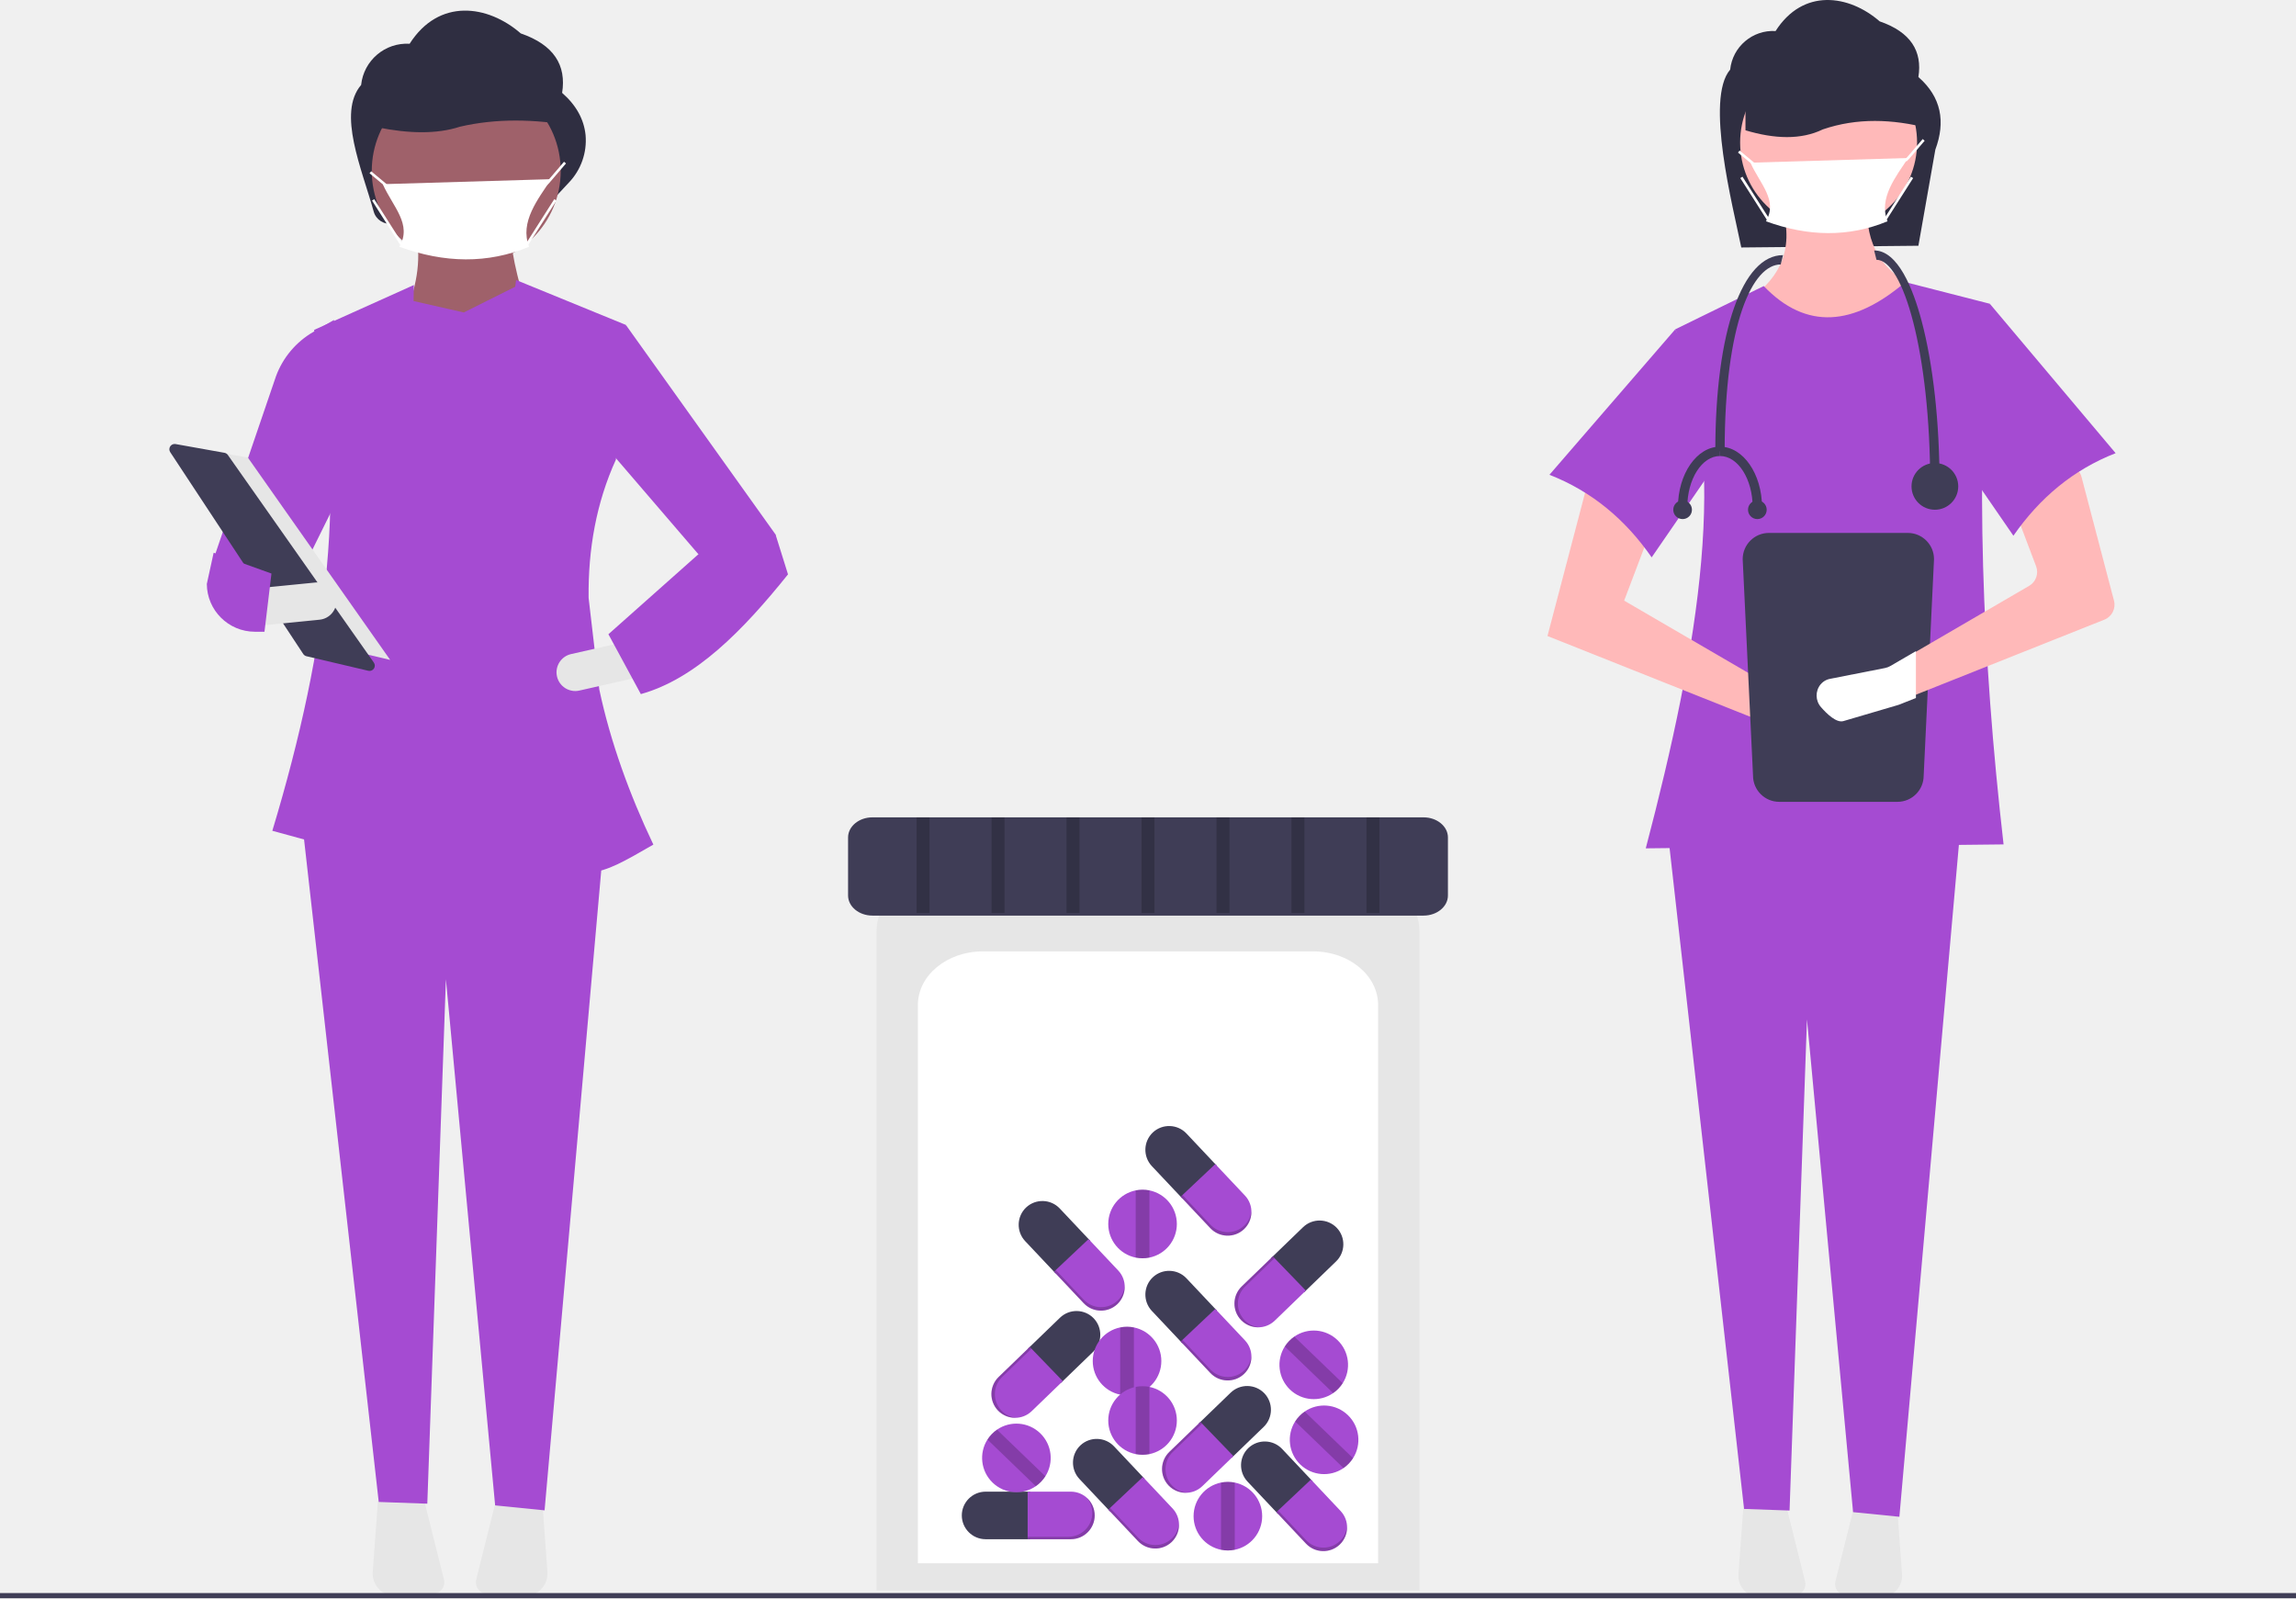
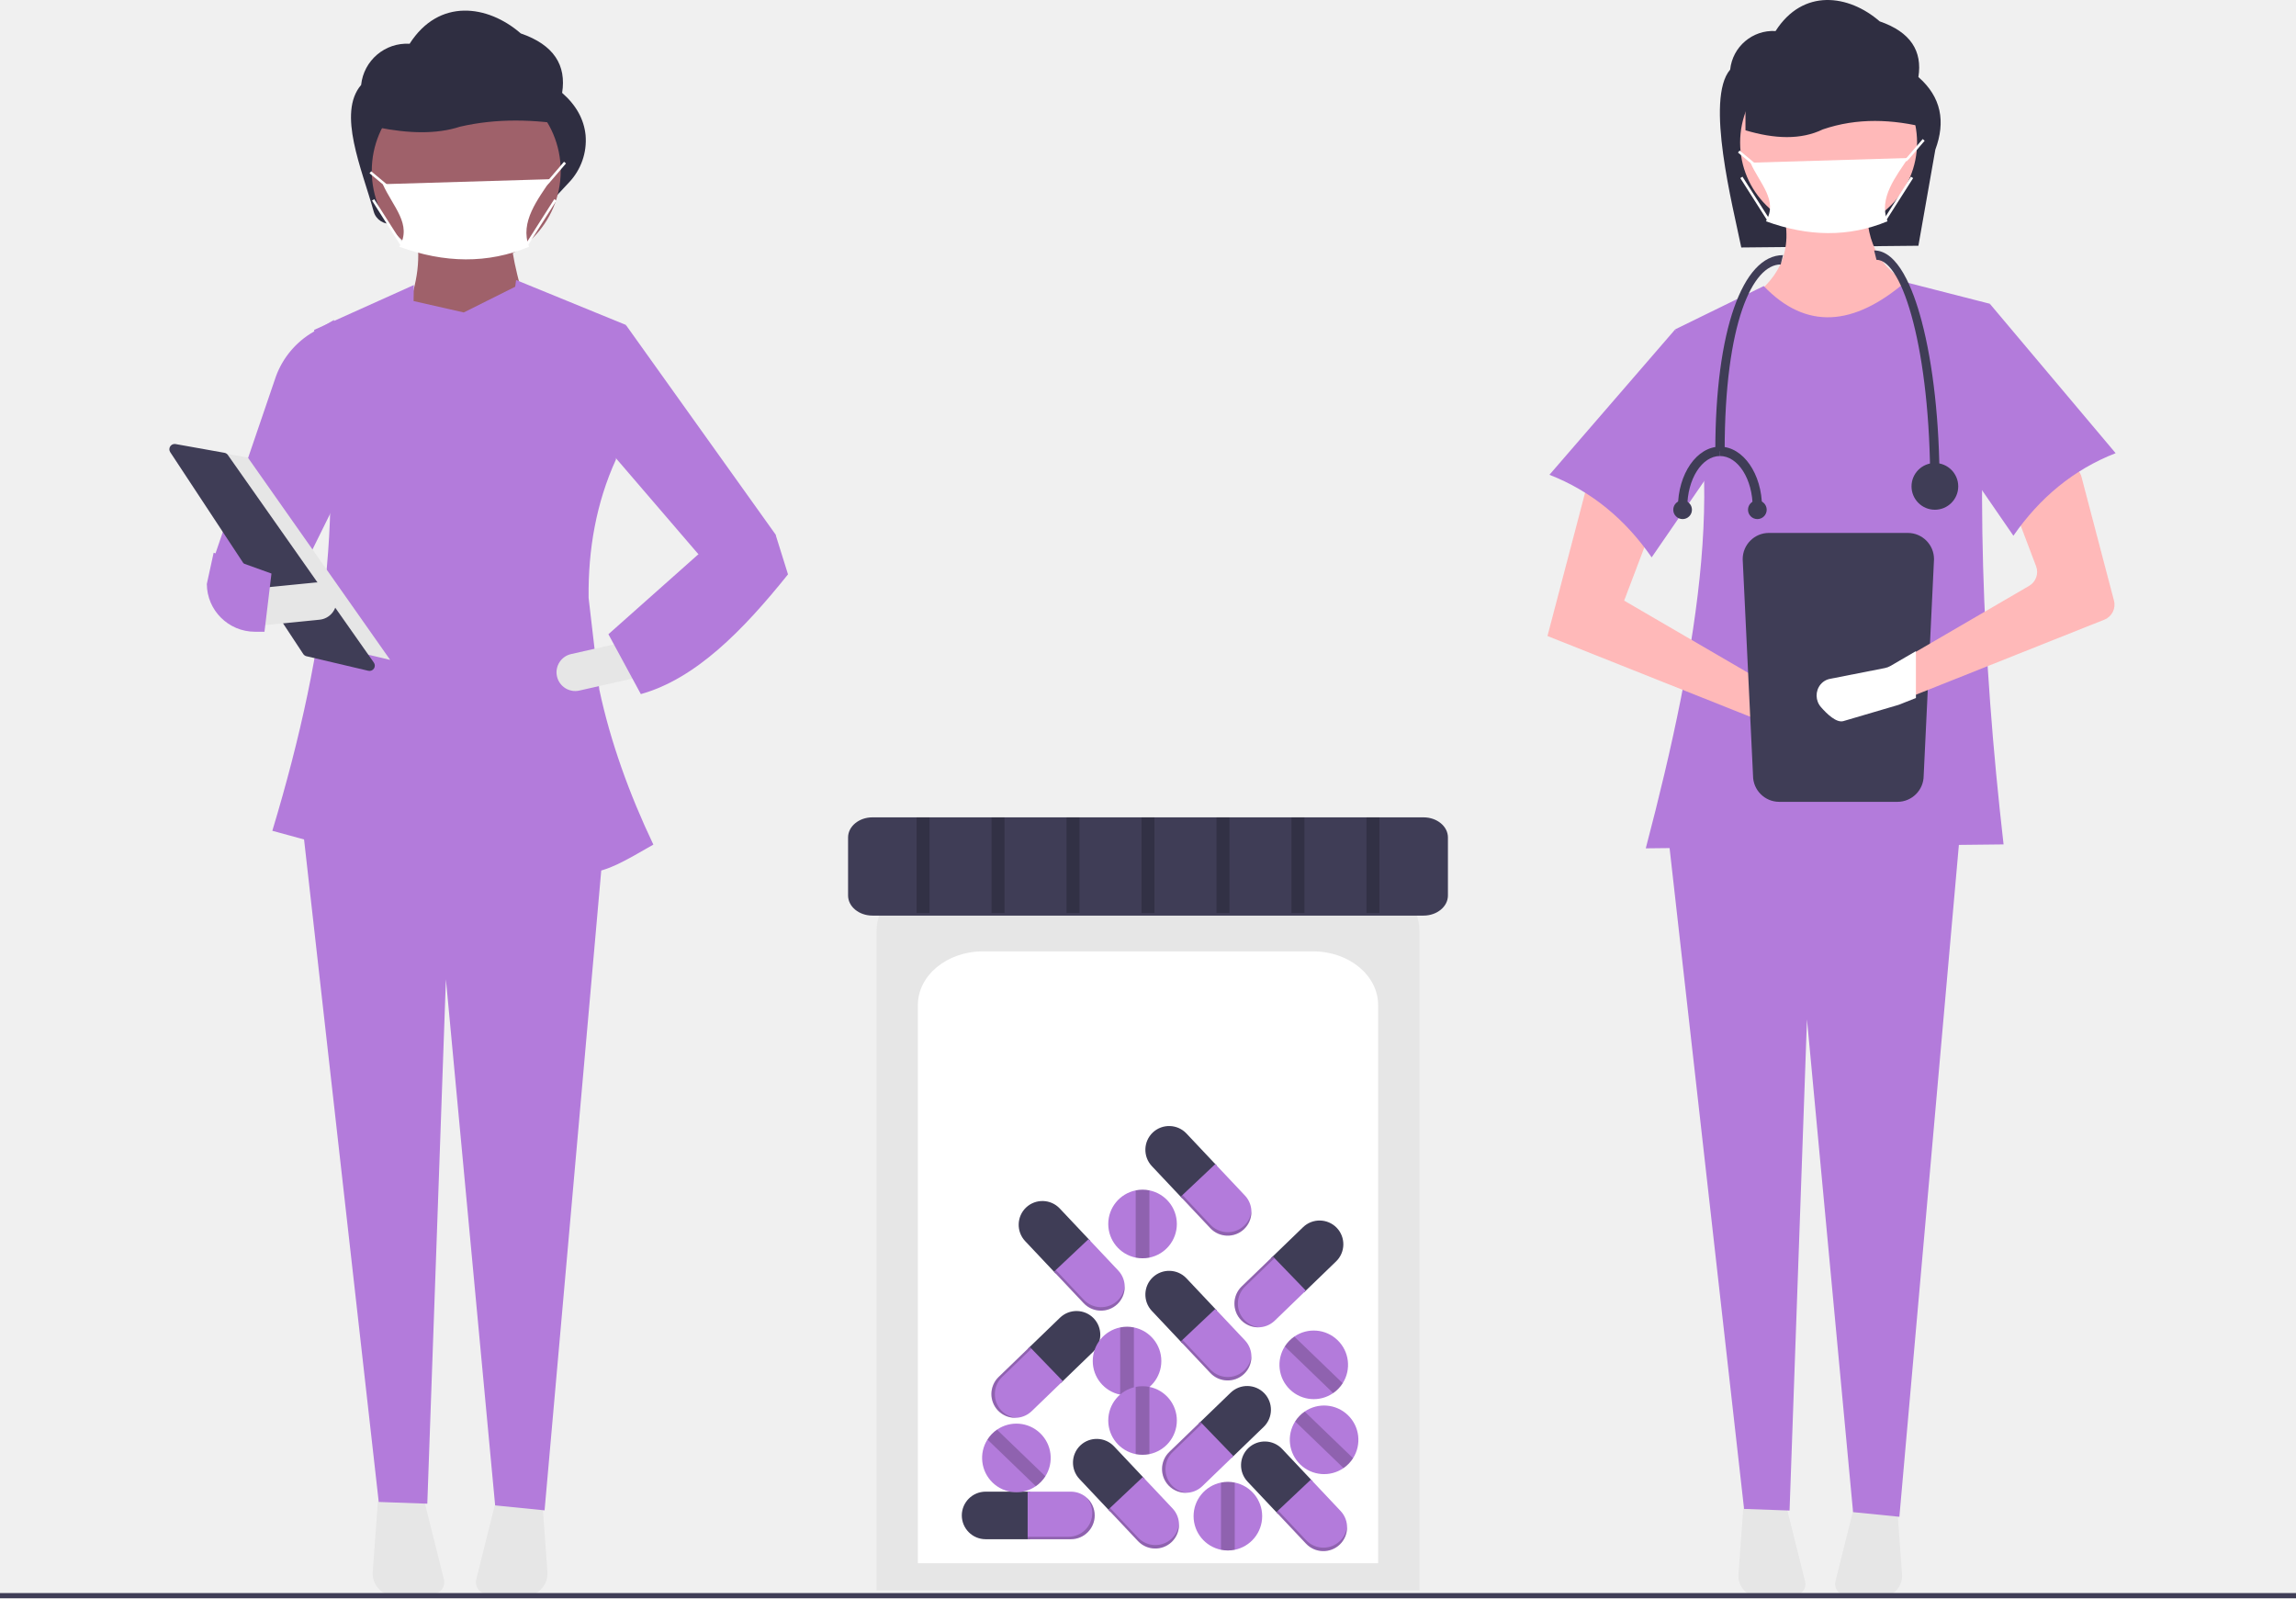
<svg xmlns="http://www.w3.org/2000/svg" id="ba65d029-7b6e-4d16-9739-50ea7099b679" data-name="Layer 1" width="888" height="618.106" viewBox="0 0 888 618.106">
  <path d="M897.957,235.99l-68.502.667c-3.22-15.851-14.038-57.443-4.295-68.787A16.674,16.674,0,0,1,842.723,152.95h0c10.617-16.62,28.302-14.124,40.255-3.745,12.029,4.151,16.565,11.525,14.979,21.532,8.909,7.798,10.552,17.285,6.553,28.085Z" transform="translate(-156 -140.947)" fill="#2f2e41" />
  <path d="M891.362,278.189l-49.422-6.843-9.884-14.447c13.616-9.032,18.434-21.647,12.166-38.778l34.216-.76c-1.603,15.255,3.442,27.067,17.488,34.216Z" transform="translate(-156 -140.947)" fill="#ffb9b9" />
  <path d="M830.255,723.967l-1.89,25.835a8.224,8.224,0,0,0,8.7,8.809L850.335,757.807a4.195,4.195,0,0,0,3.815-5.204l-7.366-29.463Z" transform="translate(-156 -140.947)" fill="#e6e6e6" />
  <path d="M873.216,723.14l-7.366,29.463a4.195,4.195,0,0,0,3.815,5.204l13.27.804a8.224,8.224,0,0,0,8.7-8.809l-1.89-25.835Z" transform="translate(-156 -140.947)" fill="#e6e6e6" />
-   <polygon points="734.602 586.606 716.694 584.809 698.866 394.239 692.128 584.195 674.534 583.565 644.881 320.485 758.172 320.485 734.602 586.606" fill="#a54bd2" />
+   <polygon points="734.602 586.606 716.694 584.809 698.866 394.239 692.128 584.195 674.534 583.565 644.881 320.485 758.172 320.485 734.602 586.606" fill="#b37bdb" />
  <circle cx="707.229" cy="55.125" r="34.216" fill="#ffb9b9" />
-   <path d="M930.9,467.515l-138.383,1.521c20.537-78.181,32.821-150.804,11.405-200.731l34.216-16.728c16.498,17.208,34.871,15.434,54.745-1.521l32.695,8.364C919.978,323.891,922.488,394.011,930.9,467.515Z" transform="translate(-156 -140.947)" fill="#a54bd2" />
+   <path d="M930.9,467.515l-138.383,1.521c20.537-78.181,32.821-150.804,11.405-200.731l34.216-16.728c16.498,17.208,34.871,15.434,54.745-1.521l32.695,8.364C919.978,323.891,922.488,394.011,930.9,467.515Z" transform="translate(-156 -140.947)" fill="#b37bdb" />
  <path d="M754.5,386.919l85.919,34.216,19.209,5.65a6.645,6.645,0,0,0,8.322-4.763h0a6.645,6.645,0,0,0-3.783-7.7l-19.946-6.113-60.067-34.976,12.546-33.075L770.467,326.091Z" transform="translate(-156 -140.947)" fill="#ffb9b9" />
-   <path d="M755.26,324.57c16.347,6.377,29.349,17.261,39.538,31.934l31.934-46.381-22.81-41.819Z" transform="translate(-156 -140.947)" fill="#a54bd2" />
+   <path d="M755.26,324.57c16.347,6.377,29.349,17.261,39.538,31.934l31.934-46.381-22.81-41.819Z" transform="translate(-156 -140.947)" fill="#b37bdb" />
  <path d="M901.792,190.527c-13.887-3.578-27.54-4.069-40.813.469-8.455,4.095-18.608,3.717-29.899.344V157.203l60.959,1.626Z" transform="translate(-156 -140.947)" fill="#2f2e41" />
  <path d="M840.134,347.053A10.145,10.145,0,0,0,830,357.187l4,83.732A10.145,10.145,0,0,0,844.134,451.053h45.732A10.145,10.145,0,0,0,900,440.919l4-83.732A10.145,10.145,0,0,0,893.866,347.053Z" transform="translate(-156 -140.947)" fill="#3f3d56" />
  <path d="M969.89,380.593,895,410.413l-5.65,2.25c-.18.07-.36.13-.55.19l-18.93,5.57c-2.42.71-5.77-2.55-7.73-4.8a6.085,6.085,0,0,1-.16-7.93,6.746,6.746,0,0,1,.86-.83,5.589,5.589,0,0,1,2.5-1.1l18.91-3.72a6.336,6.336,0,0,0,1.93-.72l8.82-5.14,45.79-26.66a6.218,6.218,0,0,0,2.69-7.58l-8.74-23.05a6.211,6.211,0,0,1,2.87-7.68l14.48-7.76a6.206,6.206,0,0,1,8.94,3.9L973.6,373.233A6.219,6.219,0,0,1,969.89,380.593Z" transform="translate(-156 -140.947)" fill="#ffb9b9" />
-   <path d="M974.24,316.206c-16.347,6.377-29.349,17.261-39.538,31.934l-31.934-46.381,22.81-43.34Z" transform="translate(-156 -140.947)" fill="#a54bd2" />
+   <path d="M974.24,316.206c-16.347,6.377-29.349,17.261-39.538,31.934l-31.934-46.381,22.81-43.34Z" transform="translate(-156 -140.947)" fill="#b37bdb" />
  <path d="M886,226.526c-14.968,6.226-30.663,5.973-47,0,4.754-8.114-2.352-14.469-6-22.66l61-1.813C889.335,209.169,882.452,217.576,886,226.526Z" transform="translate(-156 -140.947)" fill="#fff" />
  <polygon points="737.354 62.46 736.646 61.753 737.646 60.753 743.62 53.781 744.38 54.431 738.38 61.431 737.354 62.46" fill="#fff" />
  <rect x="831" y="198.148" width="1.001" height="7.81" transform="translate(-12.03491 570.5309) rotate(-50.19443)" fill="#fff" />
  <rect x="880.471" y="217.303" width="19.558" height="1" transform="matrix(0.537, -0.84358, 0.84358, 0.537, 72.44944, 710.8936)" fill="#fff" />
  <rect x="834.25" y="208.024" width="1" height="19.558" transform="translate(-142.4296 341.2609) rotate(-32.47119)" fill="#fff" />
  <path d="M897,392.768V410.885l-6.307,2.512c-.201.078-.402.145-.614.212L868.949,419.826c-2.701.792-6.441-2.846-8.628-5.358a6.792,6.792,0,0,1-.179-8.852,7.53,7.53,0,0,1,.96-.926,6.238,6.238,0,0,1,2.791-1.228l21.108-4.152a7.072,7.072,0,0,0,2.154-.804Z" transform="translate(-156 -140.947)" fill="#fff" />
  <path d="M906.14,328.149h-3.614c0-51.111-10.523-86.729-20.779-86.729l-.903-3.614c9.197,0,15.06,14.824,18.36,27.26C903.677,281.926,906.14,304.329,906.14,328.149Z" transform="translate(-156 -140.947)" fill="#3f3d56" />
  <path d="M823.025,315.501H819.411c0-46.809,10.596-75.888,26.199-75.888l-.903,3.614C833.914,243.227,823.025,265.575,823.025,315.501Z" transform="translate(-156 -140.947)" fill="#3f3d56" />
  <circle cx="748.333" cy="188.105" r="9.034" fill="#3f3d56" />
  <path d="M808.57,337.183h-3.614c0-12.952,7.295-23.489,16.262-23.489v3.614C814.244,317.308,808.57,326.224,808.57,337.183Z" transform="translate(-156 -140.947)" fill="#3f3d56" />
  <path d="M837.479,337.183h-3.614c0-10.959-5.674-19.875-12.648-19.875v-3.614C830.185,313.694,837.479,324.231,837.479,337.183Z" transform="translate(-156 -140.947)" fill="#3f3d56" />
  <circle cx="679.673" cy="197.14" r="3.614" fill="#3f3d56" />
  <circle cx="650.763" cy="197.14" r="3.614" fill="#3f3d56" />
  <path d="M371.271,216.644,307.805,227.392a6.424,6.424,0,0,1-7.27-4.613c-4.585-16.549-14.172-38.139-4.864-48.977a17.805,17.805,0,0,1,18.755-15.933h0c11.338-17.747,30.222-15.083,42.986-3.999,12.845,4.432,17.688,12.307,15.995,22.992,5.549,4.857,8.459,10.329,9.072,16.334a23.589,23.589,0,0,1-6.454,18.351Z" transform="translate(-156 -140.947)" fill="#2f2e41" />
  <path d="M361.403,266.609l-49.2-2.894c4.822-11.067,6.748-21.724,4.824-31.836h36.659C353.602,239.644,357.466,253.074,361.403,266.609Z" transform="translate(-156 -140.947)" fill="#9f616a" />
  <path d="M302.18,721.236l-2.018,27.588a8.782,8.782,0,0,0,9.29,9.407l14.17-.858a4.479,4.479,0,0,0,4.074-5.557l-7.866-31.462Z" transform="translate(-156 -140.947)" fill="#e6e6e6" />
  <path d="M348.055,720.353l-7.866,31.462a4.479,4.479,0,0,0,4.074,5.557l14.17.858a8.782,8.782,0,0,0,9.29-9.407l-2.018-27.588Z" transform="translate(-156 -140.947)" fill="#e6e6e6" />
-   <polygon points="210.62 584.119 191.498 582.2 172.46 378.701 165.265 581.544 146.478 580.871 114.813 299.944 235.79 299.944 210.62 584.119" fill="#a54bd2" />
+   <polygon points="210.62 584.119 191.498 582.2 172.46 378.701 165.265 581.544 146.478 580.871 114.813 299.944 235.79 299.944 210.62 584.119" fill="#b37bdb" />
  <circle cx="180.323" cy="66.107" r="36.537" fill="#9f616a" />
  <path d="M377.502,189.6c-14.829-2.583-29.409-2.937-43.582.339-9.028,2.955-19.87,2.683-31.928.248V165.548l65.094,1.173Z" transform="translate(-156 -140.947)" fill="#2f2e41" />
  <path d="M360.639,236.37c-15.984,6.649-32.744,6.379-50.189,0,5.076-8.664-2.512-15.45-6.407-24.197l65.138-1.936C364.2,217.836,356.85,226.813,360.639,236.37Z" transform="translate(-156 -140.947)" fill="#fff" />
  <rect x="301.941" y="206.067" width="1.001" height="8.34" transform="translate(-208.685 167.0441) rotate(-50.19486)" fill="#fff" />
  <rect x="354.735" y="226.556" width="20.885" height="1" transform="matrix(0.537, -0.84358, 0.84358, 0.537, -178.4638, 272.2359)" fill="#fff" />
  <rect x="305.412" y="216.614" width="1" height="20.885" transform="matrix(0.84366, -0.53687, 0.53687, 0.84366, -230.0748, 58.78582)" fill="#fff" />
-   <path d="M266.861,373.693l-27.977-17.365,23.859-69.879a32.965,32.965,0,0,1,14.41-17.116l8.037-4.653.699,70.495Z" transform="translate(-156 -140.947)" fill="#a54bd2" />
-   <path d="M387.789,407.631,383.65,372.179c-.221-18.713,2.962-36.805,10.554-53.475l3.859-52.095L355.615,249.245c-.13.865-.241,1.729-.365,2.594l-19.894,9.947-19.402-4.409.107-6.202-38.589,17.365c12.761,59.328,5.801,120.938-16.144,193.709l50.837,13.901.423-24.41,45.307-3.236c.467,7.92.842,15.699,1.059,23.305,25.565,9.412,26.443,9.256,49.737-4.22C399.415,448.084,392.07,427.79,387.789,407.631Z" transform="translate(-156 -140.947)" fill="#a54bd2" />
-   <polygon points="297.051 224.063 271.004 215.381 229.34 166.878 242.062 125.663 299.945 206.699 297.051 224.063" fill="#a54bd2" />
+   <path d="M266.861,373.693l-27.977-17.365,23.859-69.879a32.965,32.965,0,0,1,14.41-17.116l8.037-4.653.699,70.495Z" transform="translate(-156 -140.947)" fill="#b37bdb" />
+   <path d="M387.789,407.631,383.65,372.179c-.221-18.713,2.962-36.805,10.554-53.475l3.859-52.095L355.615,249.245c-.13.865-.241,1.729-.365,2.594l-19.894,9.947-19.402-4.409.107-6.202-38.589,17.365c12.761,59.328,5.801,120.938-16.144,193.709l50.837,13.901.423-24.41,45.307-3.236c.467,7.92.842,15.699,1.059,23.305,25.565,9.412,26.443,9.256,49.737-4.22C399.415,448.084,392.07,427.79,387.789,407.631Z" transform="translate(-156 -140.947)" fill="#b37bdb" />
+   <polygon points="297.051 224.063 271.004 215.381 229.34 166.878 242.062 125.663 299.945 206.699 297.051 224.063" fill="#b37bdb" />
  <path d="M371.419,402.56a7.246,7.246,0,0,0,8.655,5.459l22.111-5.007-3.196-14.113-22.111,5.006a7.237,7.237,0,0,0-5.459,8.655Z" transform="translate(-156 -140.947)" fill="#e6e6e6" />
-   <path d="M391.309,386.234l12.541,23.153c21.094-5.883,39.376-24.431,56.918-46.306l-4.824-15.435-29.906,7.718Z" transform="translate(-156 -140.947)" fill="#a54bd2" />
+   <path d="M391.309,386.234l12.541,23.153c21.094-5.883,39.376-24.431,56.918-46.306l-4.824-15.435-29.906,7.718Z" transform="translate(-156 -140.947)" fill="#b37bdb" />
  <polygon points="71.79 172.661 95.866 176.96 150.897 255.207 121.662 248.328 71.79 172.661" fill="#e6e6e6" />
  <path d="M223.52,312.65a2.048,2.048,0,0,0-1.68,3.173l51.439,78.046a2.041,2.041,0,0,0,1.239.865l23.933,5.631a2.044,2.044,0,0,0,2.14-3.166L244.114,316.896a2.032,2.032,0,0,0-1.313-.836L223.906,312.685A2.217,2.217,0,0,0,223.52,312.65Z" transform="translate(-156 -140.947)" fill="#3f3d56" />
  <path d="M255.608,368.452l1.43,14.4,22.56-2.239a7.235,7.235,0,0,0-1.429-14.4Z" transform="translate(-156 -140.947)" fill="#e6e6e6" />
-   <path d="M235.991,366.784a18.609,18.609,0,0,0,18.587,18.485h3.71l2.701-22.505-22.36-8.05Z" transform="translate(-156 -140.947)" fill="#a54bd2" />
+   <path d="M235.991,366.784a18.609,18.609,0,0,0,18.587,18.485h3.71l2.701-22.505-22.36-8.05Z" transform="translate(-156 -140.947)" fill="#b37bdb" />
  <polygon points="211.399 71.78 210.692 71.073 211.76 70.005 218.141 62.558 218.9 63.208 212.493 70.683 211.399 71.78" fill="#fff" />
  <rect y="616.106" width="888" height="2" fill="#3f3d56" />
  <path d="M495,756.053H705V501.337c0-13.488-13.285-24.46-29.614-24.46H524.614c-16.33,0-29.614,10.973-29.614,24.46Z" transform="translate(-156 -140.947)" fill="#e6e6e6" />
  <path d="M511,745.52H689V529.617c0-11.432-11.261-20.733-25.102-20.733H536.102C522.26,508.884,511,518.185,511,529.617Z" transform="translate(-156 -140.947)" fill="#fff" />
  <path d="M493.414,457.053c-5.19,0-9.414,3.488-9.414,7.775v22.444c0,4.287,4.223,7.775,9.414,7.775H706.587c5.19,0,9.413-3.488,9.413-7.775V464.828c0-4.287-4.223-7.775-9.413-7.775Z" transform="translate(-156 -140.947)" fill="#3f3d56" />
  <path d="M537.181,717.836a9.224,9.224,0,0,0-9.197,9.197v0a9.224,9.224,0,0,0,9.197,9.197H554.395V717.836Z" transform="translate(-156 -140.947)" fill="#3f3d56" />
-   <path d="M570.194,717.836H553.452V736.229h16.743a9.224,9.224,0,0,0,9.197-9.197v0A9.224,9.224,0,0,0,570.194,717.836Z" transform="translate(-156 -140.947)" fill="#a54bd2" />
+   <path d="M570.194,717.836H553.452V736.229h16.743a9.224,9.224,0,0,0,9.197-9.197v0A9.224,9.224,0,0,0,570.194,717.836Z" transform="translate(-156 -140.947)" fill="#b37bdb" />
  <path d="M576.196,720.088a9.144,9.144,0,0,1,2.252,6.001v0a9.224,9.224,0,0,1-9.197,9.197H553.452v.943h16.743a9.224,9.224,0,0,0,9.197-9.197v0A9.177,9.177,0,0,0,576.196,720.088Z" transform="translate(-156 -140.947)" opacity="0.2" />
  <path d="M614.861,579.31a9.224,9.224,0,0,0-13-.384l0,0a9.224,9.224,0,0,0-.384,13l11.808,12.526,13.384-12.617Z" transform="translate(-156 -140.947)" fill="#3f3d56" />
-   <path d="M637.507,603.332l-11.484-12.183L612.638,603.766l11.484,12.183a9.224,9.224,0,0,0,13.0.384l0,0A9.224,9.224,0,0,0,637.507,603.332Z" transform="translate(-156 -140.947)" fill="#a54bd2" />
+   <path d="M637.507,603.332l-11.484-12.183L612.638,603.766l11.484,12.183a9.224,9.224,0,0,0,13.0.384l0,0A9.224,9.224,0,0,0,637.507,603.332Z" transform="translate(-156 -140.947)" fill="#b37bdb" />
  <path d="M639.984,609.244a9.144,9.144,0,0,1-2.822,5.755l0,0a9.224,9.224,0,0,1-13-.384L613.324,603.119l-.686.647,11.484,12.183a9.224,9.224,0,0,0,13.0.384l0,0A9.177,9.177,0,0,0,639.984,609.244Z" transform="translate(-156 -140.947)" opacity="0.2" />
  <path d="M565.861,608.31a9.224,9.224,0,0,0-13-.384l0,0a9.224,9.224,0,0,0-.384,13l11.808,12.526,13.384-12.617Z" transform="translate(-156 -140.947)" fill="#3f3d56" />
-   <path d="M588.507,632.332l-11.484-12.183L563.638,632.766l11.484,12.183a9.224,9.224,0,0,0,13.0.384l0,0A9.224,9.224,0,0,0,588.507,632.332Z" transform="translate(-156 -140.947)" fill="#a54bd2" />
+   <path d="M588.507,632.332l-11.484-12.183L563.638,632.766l11.484,12.183a9.224,9.224,0,0,0,13.0.384l0,0A9.224,9.224,0,0,0,588.507,632.332Z" transform="translate(-156 -140.947)" fill="#b37bdb" />
  <path d="M590.984,638.244a9.144,9.144,0,0,1-2.822,5.755l0,0a9.224,9.224,0,0,1-13-.384L564.324,632.119l-.686.647,11.484,12.183a9.224,9.224,0,0,0,13.0.384l0,0A9.177,9.177,0,0,0,590.984,638.244Z" transform="translate(-156 -140.947)" opacity="0.2" />
  <path d="M614.861,635.31a9.224,9.224,0,0,0-13-.384l0,0a9.224,9.224,0,0,0-.384,13l11.808,12.526,13.384-12.617Z" transform="translate(-156 -140.947)" fill="#3f3d56" />
-   <path d="M637.507,659.332l-11.484-12.183L612.638,659.766l11.484,12.183a9.224,9.224,0,0,0,13.0.384l0,0A9.224,9.224,0,0,0,637.507,659.332Z" transform="translate(-156 -140.947)" fill="#a54bd2" />
+   <path d="M637.507,659.332l-11.484-12.183L612.638,659.766l11.484,12.183a9.224,9.224,0,0,0,13.0.384l0,0A9.224,9.224,0,0,0,637.507,659.332Z" transform="translate(-156 -140.947)" fill="#b37bdb" />
  <path d="M639.984,665.244a9.144,9.144,0,0,1-2.822,5.755l0,0a9.224,9.224,0,0,1-13-.384L613.324,659.119l-.686.647,11.484,12.183a9.224,9.224,0,0,0,13.0.384l0,0A9.177,9.177,0,0,0,639.984,665.244Z" transform="translate(-156 -140.947)" opacity="0.2" />
  <path d="M644.754,692.777a9.224,9.224,0,0,0,.226-13.004l0,0a9.224,9.224,0,0,0-13.004-.226L619.594,691.506l12.778,13.23Z" transform="translate(-156 -140.947)" fill="#3f3d56" />
-   <path d="M621.008,715.712l12.043-11.632L620.272,690.851,608.23,702.482a9.224,9.224,0,0,0-.226,13.004l0,0A9.224,9.224,0,0,0,621.008,715.712Z" transform="translate(-156 -140.947)" fill="#a54bd2" />
+   <path d="M621.008,715.712l12.043-11.632L620.272,690.851,608.23,702.482a9.224,9.224,0,0,0-.226,13.004l0,0A9.224,9.224,0,0,0,621.008,715.712Z" transform="translate(-156 -140.947)" fill="#b37bdb" />
  <path d="M615.127,718.261a9.144,9.144,0,0,1-5.789-2.752l0,0a9.224,9.224,0,0,1,.226-13.004L620.928,691.529l-.655-.678L608.23,702.482a9.224,9.224,0,0,0-.226,13.004l0,0A9.177,9.177,0,0,0,615.127,718.261Z" transform="translate(-156 -140.947)" opacity="0.2" />
  <path d="M578.754,663.777a9.224,9.224,0,0,0,.226-13.004l0,0a9.224,9.224,0,0,0-13.004-.226L553.594,662.506l12.778,13.23Z" transform="translate(-156 -140.947)" fill="#3f3d56" />
-   <path d="M555.008,686.712l12.043-11.632L554.272,661.851,542.23,673.482a9.224,9.224,0,0,0-.226,13.004l0,0A9.224,9.224,0,0,0,555.008,686.712Z" transform="translate(-156 -140.947)" fill="#a54bd2" />
+   <path d="M555.008,686.712l12.043-11.632L554.272,661.851,542.23,673.482a9.224,9.224,0,0,0-.226,13.004l0,0A9.224,9.224,0,0,0,555.008,686.712Z" transform="translate(-156 -140.947)" fill="#b37bdb" />
  <path d="M549.127,689.261a9.144,9.144,0,0,1-5.789-2.752l0,0a9.224,9.224,0,0,1,.226-13.004L554.928,662.529l-.655-.678L542.23,673.482a9.224,9.224,0,0,0-.226,13.004l0,0A9.177,9.177,0,0,0,549.127,689.261Z" transform="translate(-156 -140.947)" opacity="0.2" />
  <path d="M672.754,628.777a9.224,9.224,0,0,0,.226-13.004l0,0a9.224,9.224,0,0,0-13.004-.226L647.594,627.506l12.778,13.23Z" transform="translate(-156 -140.947)" fill="#3f3d56" />
-   <path d="M649.008,651.712l12.043-11.632L648.272,626.851,636.23,638.482a9.224,9.224,0,0,0-.226,13.004l0,0A9.224,9.224,0,0,0,649.008,651.712Z" transform="translate(-156 -140.947)" fill="#a54bd2" />
+   <path d="M649.008,651.712l12.043-11.632L648.272,626.851,636.23,638.482a9.224,9.224,0,0,0-.226,13.004l0,0A9.224,9.224,0,0,0,649.008,651.712Z" transform="translate(-156 -140.947)" fill="#b37bdb" />
  <path d="M643.127,654.261a9.144,9.144,0,0,1-5.789-2.752l0,0a9.224,9.224,0,0,1,.226-13.004L648.928,627.529l-.655-.678L636.23,638.482a9.224,9.224,0,0,0-.226,13.004l0,0A9.177,9.177,0,0,0,643.127,654.261Z" transform="translate(-156 -140.947)" opacity="0.2" />
  <path d="M651.861,701.31a9.224,9.224,0,0,0-13-.384l0,0a9.224,9.224,0,0,0-.384,13l11.808,12.526,13.384-12.617Z" transform="translate(-156 -140.947)" fill="#3f3d56" />
-   <path d="M674.507,725.332l-11.484-12.183L649.638,725.766l11.484,12.183a9.224,9.224,0,0,0,13.0.384l0,0A9.224,9.224,0,0,0,674.507,725.332Z" transform="translate(-156 -140.947)" fill="#a54bd2" />
+   <path d="M674.507,725.332l-11.484-12.183L649.638,725.766l11.484,12.183a9.224,9.224,0,0,0,13.0.384l0,0A9.224,9.224,0,0,0,674.507,725.332Z" transform="translate(-156 -140.947)" fill="#b37bdb" />
  <path d="M676.984,731.244a9.144,9.144,0,0,1-2.822,5.755l0,0a9.224,9.224,0,0,1-13-.384L650.324,725.119l-.686.647,11.484,12.183a9.224,9.224,0,0,0,13.0.384l0,0A9.177,9.177,0,0,0,676.984,731.244Z" transform="translate(-156 -140.947)" opacity="0.2" />
  <path d="M586.861,700.31a9.224,9.224,0,0,0-13-.384l0,0a9.224,9.224,0,0,0-.384,13l11.808,12.526,13.384-12.617Z" transform="translate(-156 -140.947)" fill="#3f3d56" />
-   <path d="M609.507,724.332l-11.484-12.183L584.638,724.766l11.484,12.183a9.224,9.224,0,0,0,13.0.384l0,0A9.224,9.224,0,0,0,609.507,724.332Z" transform="translate(-156 -140.947)" fill="#a54bd2" />
+   <path d="M609.507,724.332l-11.484-12.183L584.638,724.766l11.484,12.183a9.224,9.224,0,0,0,13.0.384l0,0A9.224,9.224,0,0,0,609.507,724.332Z" transform="translate(-156 -140.947)" fill="#b37bdb" />
  <path d="M611.984,730.244a9.144,9.144,0,0,1-2.822,5.755l0,0a9.224,9.224,0,0,1-13-.384L585.324,724.119l-.686.647,11.484,12.183a9.224,9.224,0,0,0,13.0.384l0,0A9.177,9.177,0,0,0,611.984,730.244Z" transform="translate(-156 -140.947)" opacity="0.2" />
-   <path d="M605.158,667.316A13.263,13.263,0,0,1,594.547,680.314a13.395,13.395,0,0,1-5.305,0,13.266,13.266,0,0,1,0-25.996,13.397,13.397,0,0,1,5.305,0A13.263,13.263,0,0,1,605.158,667.316Z" transform="translate(-156 -140.947)" fill="#a54bd2" />
+   <path d="M605.158,667.316A13.263,13.263,0,0,1,594.547,680.314a13.395,13.395,0,0,1-5.305,0,13.266,13.266,0,0,1,0-25.996,13.397,13.397,0,0,1,5.305,0A13.263,13.263,0,0,1,605.158,667.316Z" transform="translate(-156 -140.947)" fill="#b37bdb" />
  <path d="M594.547,654.318V680.314a13.395,13.395,0,0,1-5.305,0V654.318a13.397,13.397,0,0,1,5.305,0Z" transform="translate(-156 -140.947)" opacity="0.2" />
-   <path d="M611.158,614.316A13.263,13.263,0,0,1,600.547,627.314a13.395,13.395,0,0,1-5.305,0,13.266,13.266,0,0,1,0-25.996,13.397,13.397,0,0,1,5.305,0A13.263,13.263,0,0,1,611.158,614.316Z" transform="translate(-156 -140.947)" fill="#a54bd2" />
+   <path d="M611.158,614.316A13.263,13.263,0,0,1,600.547,627.314a13.395,13.395,0,0,1-5.305,0,13.266,13.266,0,0,1,0-25.996,13.397,13.397,0,0,1,5.305,0A13.263,13.263,0,0,1,611.158,614.316Z" transform="translate(-156 -140.947)" fill="#b37bdb" />
  <path d="M600.547,601.318V627.314a13.395,13.395,0,0,1-5.305,0V601.318a13.397,13.397,0,0,1,5.305,0Z" transform="translate(-156 -140.947)" opacity="0.2" />
-   <path d="M611.158,690.316A13.263,13.263,0,0,1,600.547,703.314a13.395,13.395,0,0,1-5.305,0,13.266,13.266,0,0,1,0-25.996,13.397,13.397,0,0,1,5.305,0A13.263,13.263,0,0,1,611.158,690.316Z" transform="translate(-156 -140.947)" fill="#a54bd2" />
+   <path d="M611.158,690.316A13.263,13.263,0,0,1,600.547,703.314a13.395,13.395,0,0,1-5.305,0,13.266,13.266,0,0,1,0-25.996,13.397,13.397,0,0,1,5.305,0A13.263,13.263,0,0,1,611.158,690.316Z" transform="translate(-156 -140.947)" fill="#b37bdb" />
  <path d="M600.547,677.318V703.314a13.395,13.395,0,0,1-5.305,0V677.318a13.397,13.397,0,0,1,5.305,0Z" transform="translate(-156 -140.947)" opacity="0.2" />
-   <path d="M644.158,727.316A13.263,13.263,0,0,1,633.547,740.314a13.395,13.395,0,0,1-5.305,0,13.266,13.266,0,0,1,0-25.996,13.397,13.397,0,0,1,5.305,0A13.263,13.263,0,0,1,644.158,727.316Z" transform="translate(-156 -140.947)" fill="#a54bd2" />
+   <path d="M644.158,727.316A13.263,13.263,0,0,1,633.547,740.314a13.395,13.395,0,0,1-5.305,0,13.266,13.266,0,0,1,0-25.996,13.397,13.397,0,0,1,5.305,0A13.263,13.263,0,0,1,644.158,727.316Z" transform="translate(-156 -140.947)" fill="#b37bdb" />
  <path d="M633.547,714.318V740.314a13.395,13.395,0,0,1-5.305,0V714.318a13.397,13.397,0,0,1,5.305,0Z" transform="translate(-156 -140.947)" opacity="0.2" />
-   <path d="M673.31,659.24a13.263,13.263,0,0,1,1.995,16.66,13.395,13.395,0,0,1-3.682,3.82,13.266,13.266,0,0,1-18.717-18.04,13.397,13.397,0,0,1,3.682-3.82A13.263,13.263,0,0,1,673.31,659.24Z" transform="translate(-156 -140.947)" fill="#a54bd2" />
+   <path d="M673.31,659.24a13.263,13.263,0,0,1,1.995,16.66,13.395,13.395,0,0,1-3.682,3.82,13.266,13.266,0,0,1-18.717-18.04,13.397,13.397,0,0,1,3.682-3.82A13.263,13.263,0,0,1,673.31,659.24Z" transform="translate(-156 -140.947)" fill="#b37bdb" />
  <path d="M656.588,657.86l18.717,18.04a13.395,13.395,0,0,1-3.682,3.82l-18.717-18.04a13.397,13.397,0,0,1,3.682-3.82Z" transform="translate(-156 -140.947)" opacity="0.2" />
-   <path d="M677.31,688.24a13.263,13.263,0,0,1,1.995,16.66,13.395,13.395,0,0,1-3.682,3.82,13.266,13.266,0,0,1-18.717-18.04,13.397,13.397,0,0,1,3.682-3.82A13.263,13.263,0,0,1,677.31,688.24Z" transform="translate(-156 -140.947)" fill="#a54bd2" />
+   <path d="M677.31,688.24a13.263,13.263,0,0,1,1.995,16.66,13.395,13.395,0,0,1-3.682,3.82,13.266,13.266,0,0,1-18.717-18.04,13.397,13.397,0,0,1,3.682-3.82A13.263,13.263,0,0,1,677.31,688.24Z" transform="translate(-156 -140.947)" fill="#b37bdb" />
  <path d="M660.588,686.86l18.717,18.04a13.395,13.395,0,0,1-3.682,3.82l-18.717-18.04a13.397,13.397,0,0,1,3.682-3.82Z" transform="translate(-156 -140.947)" opacity="0.2" />
-   <path d="M558.31,695.24a13.263,13.263,0,0,1,1.995,16.66,13.395,13.395,0,0,1-3.682,3.82,13.266,13.266,0,0,1-18.717-18.04,13.397,13.397,0,0,1,3.682-3.82A13.263,13.263,0,0,1,558.31,695.24Z" transform="translate(-156 -140.947)" fill="#a54bd2" />
+   <path d="M558.31,695.24a13.263,13.263,0,0,1,1.995,16.66,13.395,13.395,0,0,1-3.682,3.82,13.266,13.266,0,0,1-18.717-18.04,13.397,13.397,0,0,1,3.682-3.82A13.263,13.263,0,0,1,558.31,695.24Z" transform="translate(-156 -140.947)" fill="#b37bdb" />
  <path d="M541.588,693.86l18.717,18.04a13.395,13.395,0,0,1-3.682,3.82l-18.717-18.04a13.397,13.397,0,0,1,3.682-3.82Z" transform="translate(-156 -140.947)" opacity="0.2" />
  <rect x="354.5" y="316.106" width="5" height="37" opacity="0.2" />
  <rect x="383.5" y="316.106" width="5" height="37" opacity="0.2" />
  <rect x="412.5" y="316.106" width="5" height="37" opacity="0.2" />
  <rect x="441.5" y="316.106" width="5" height="37" opacity="0.2" />
  <rect x="470.5" y="316.106" width="5" height="37" opacity="0.2" />
  <rect x="499.5" y="316.106" width="5" height="37" opacity="0.2" />
  <rect x="528.5" y="316.106" width="5" height="37" opacity="0.2" />
</svg>
